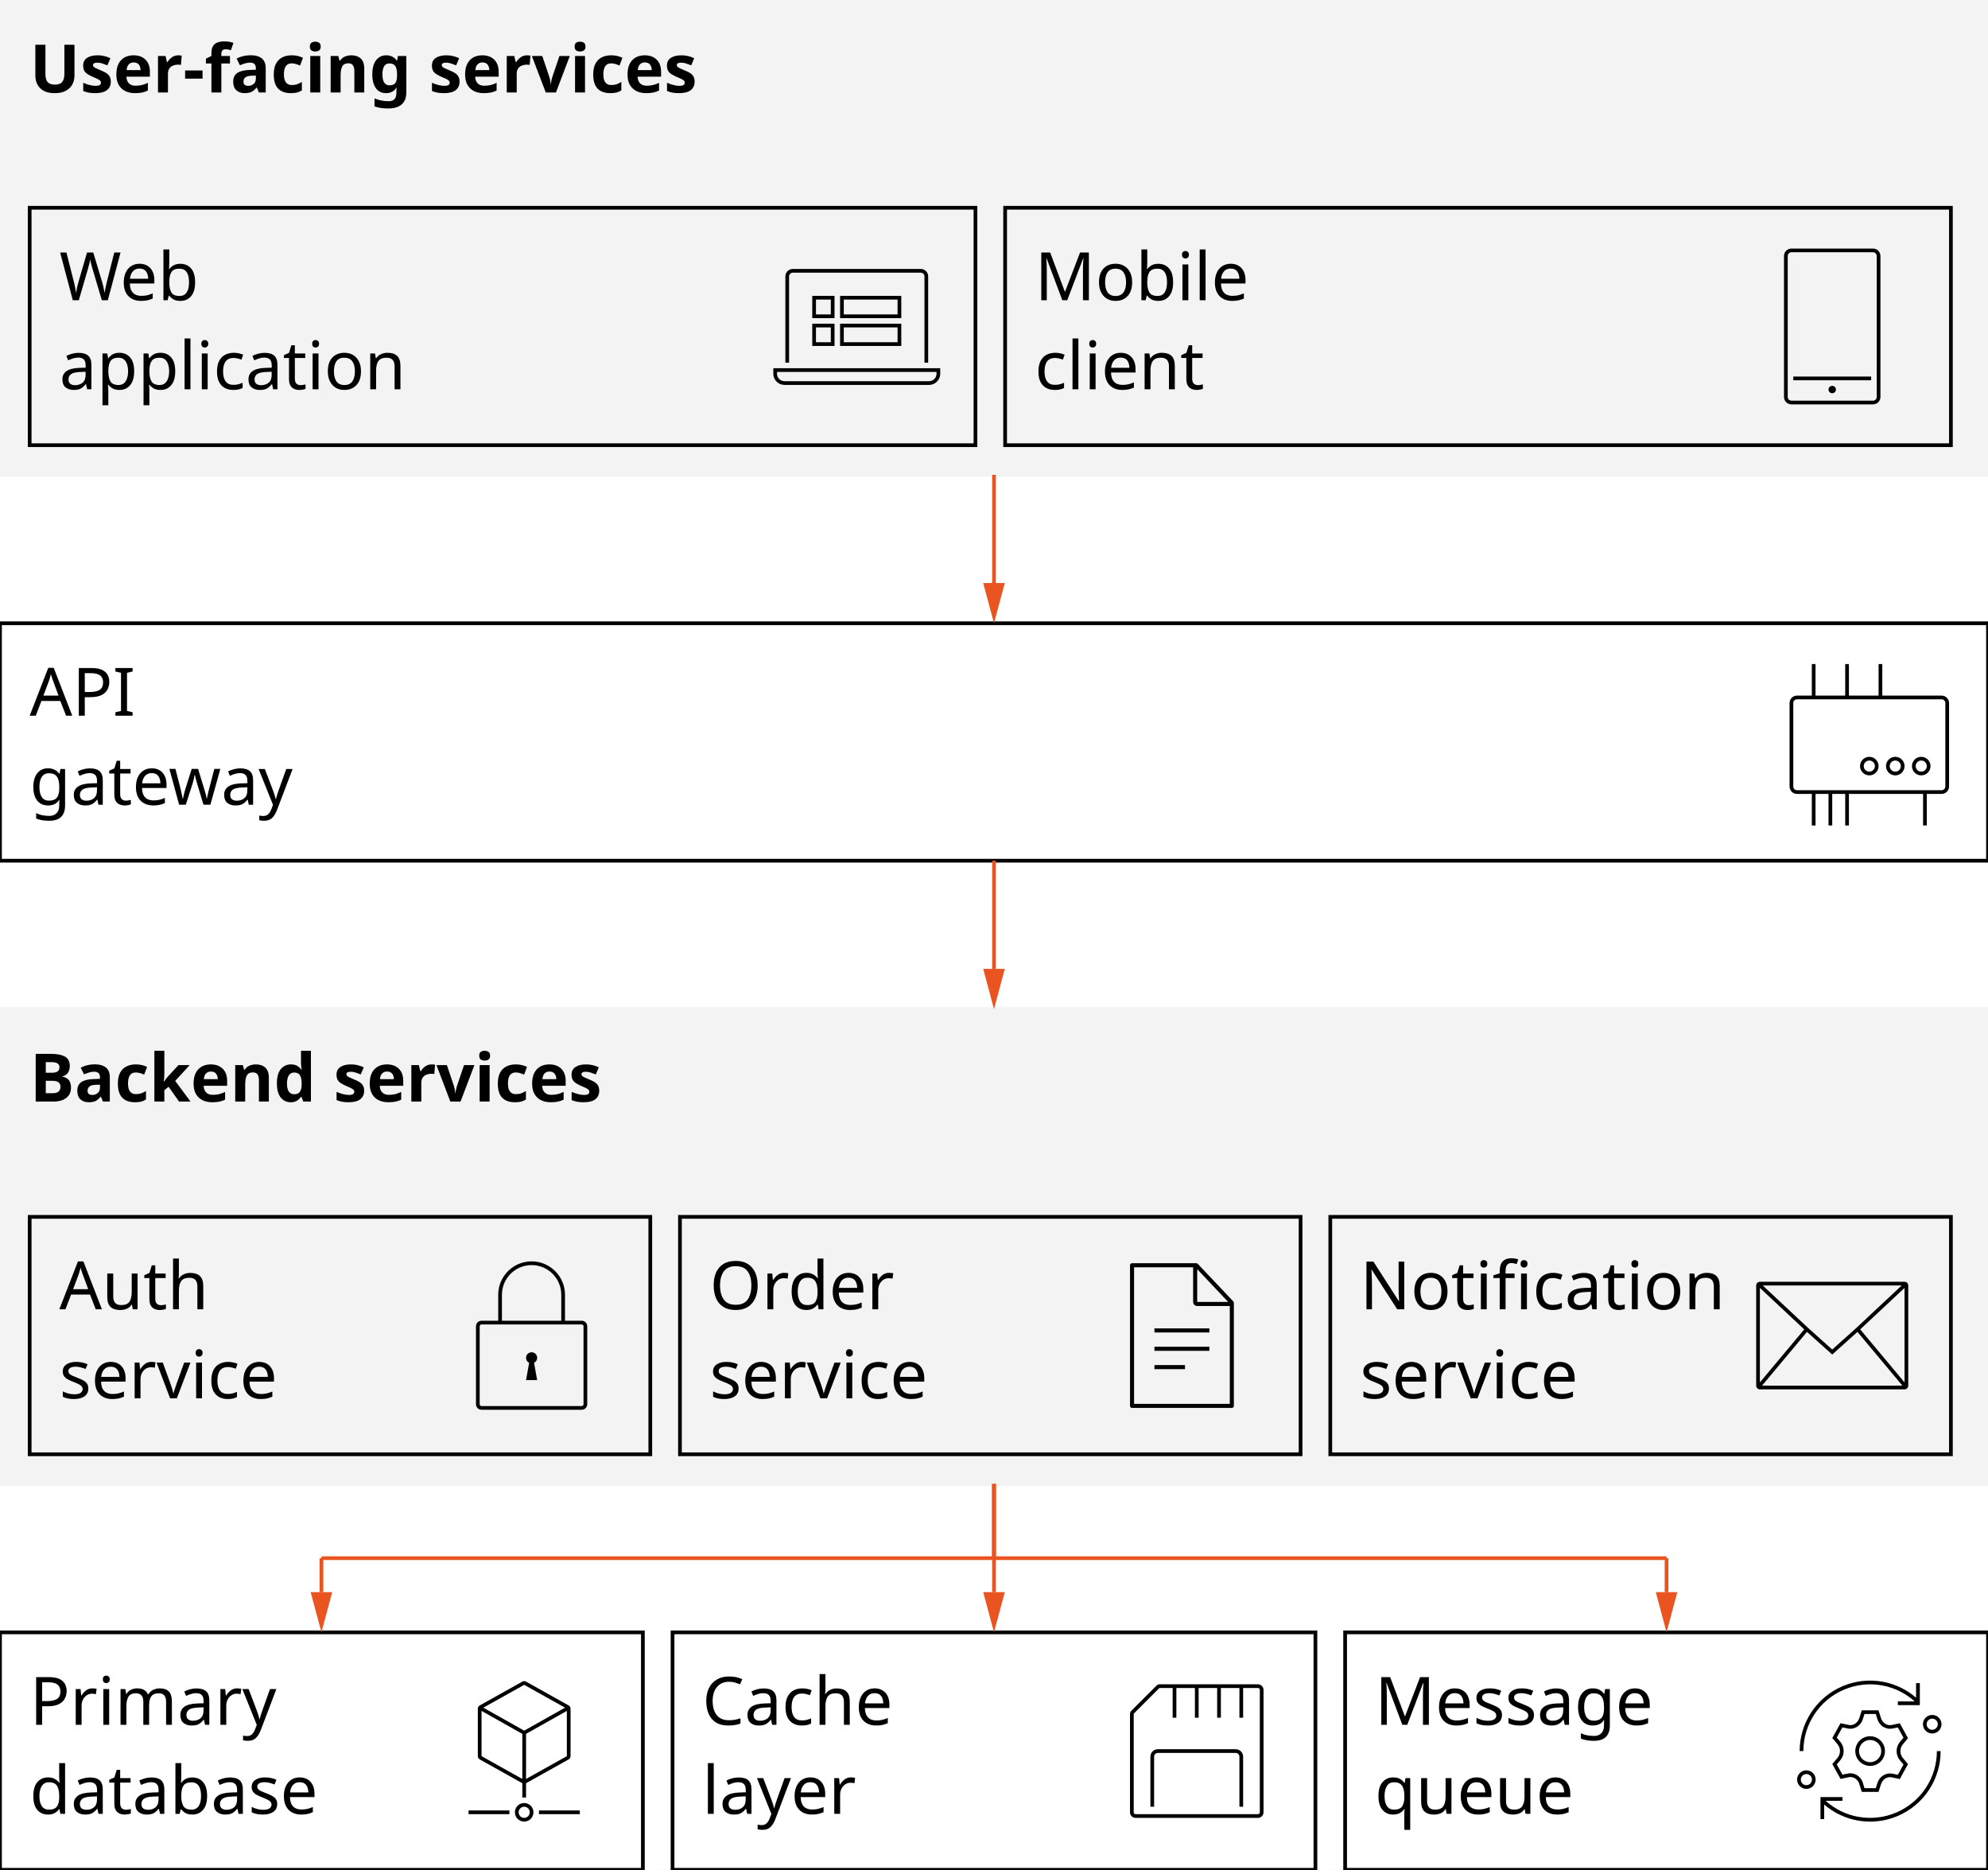
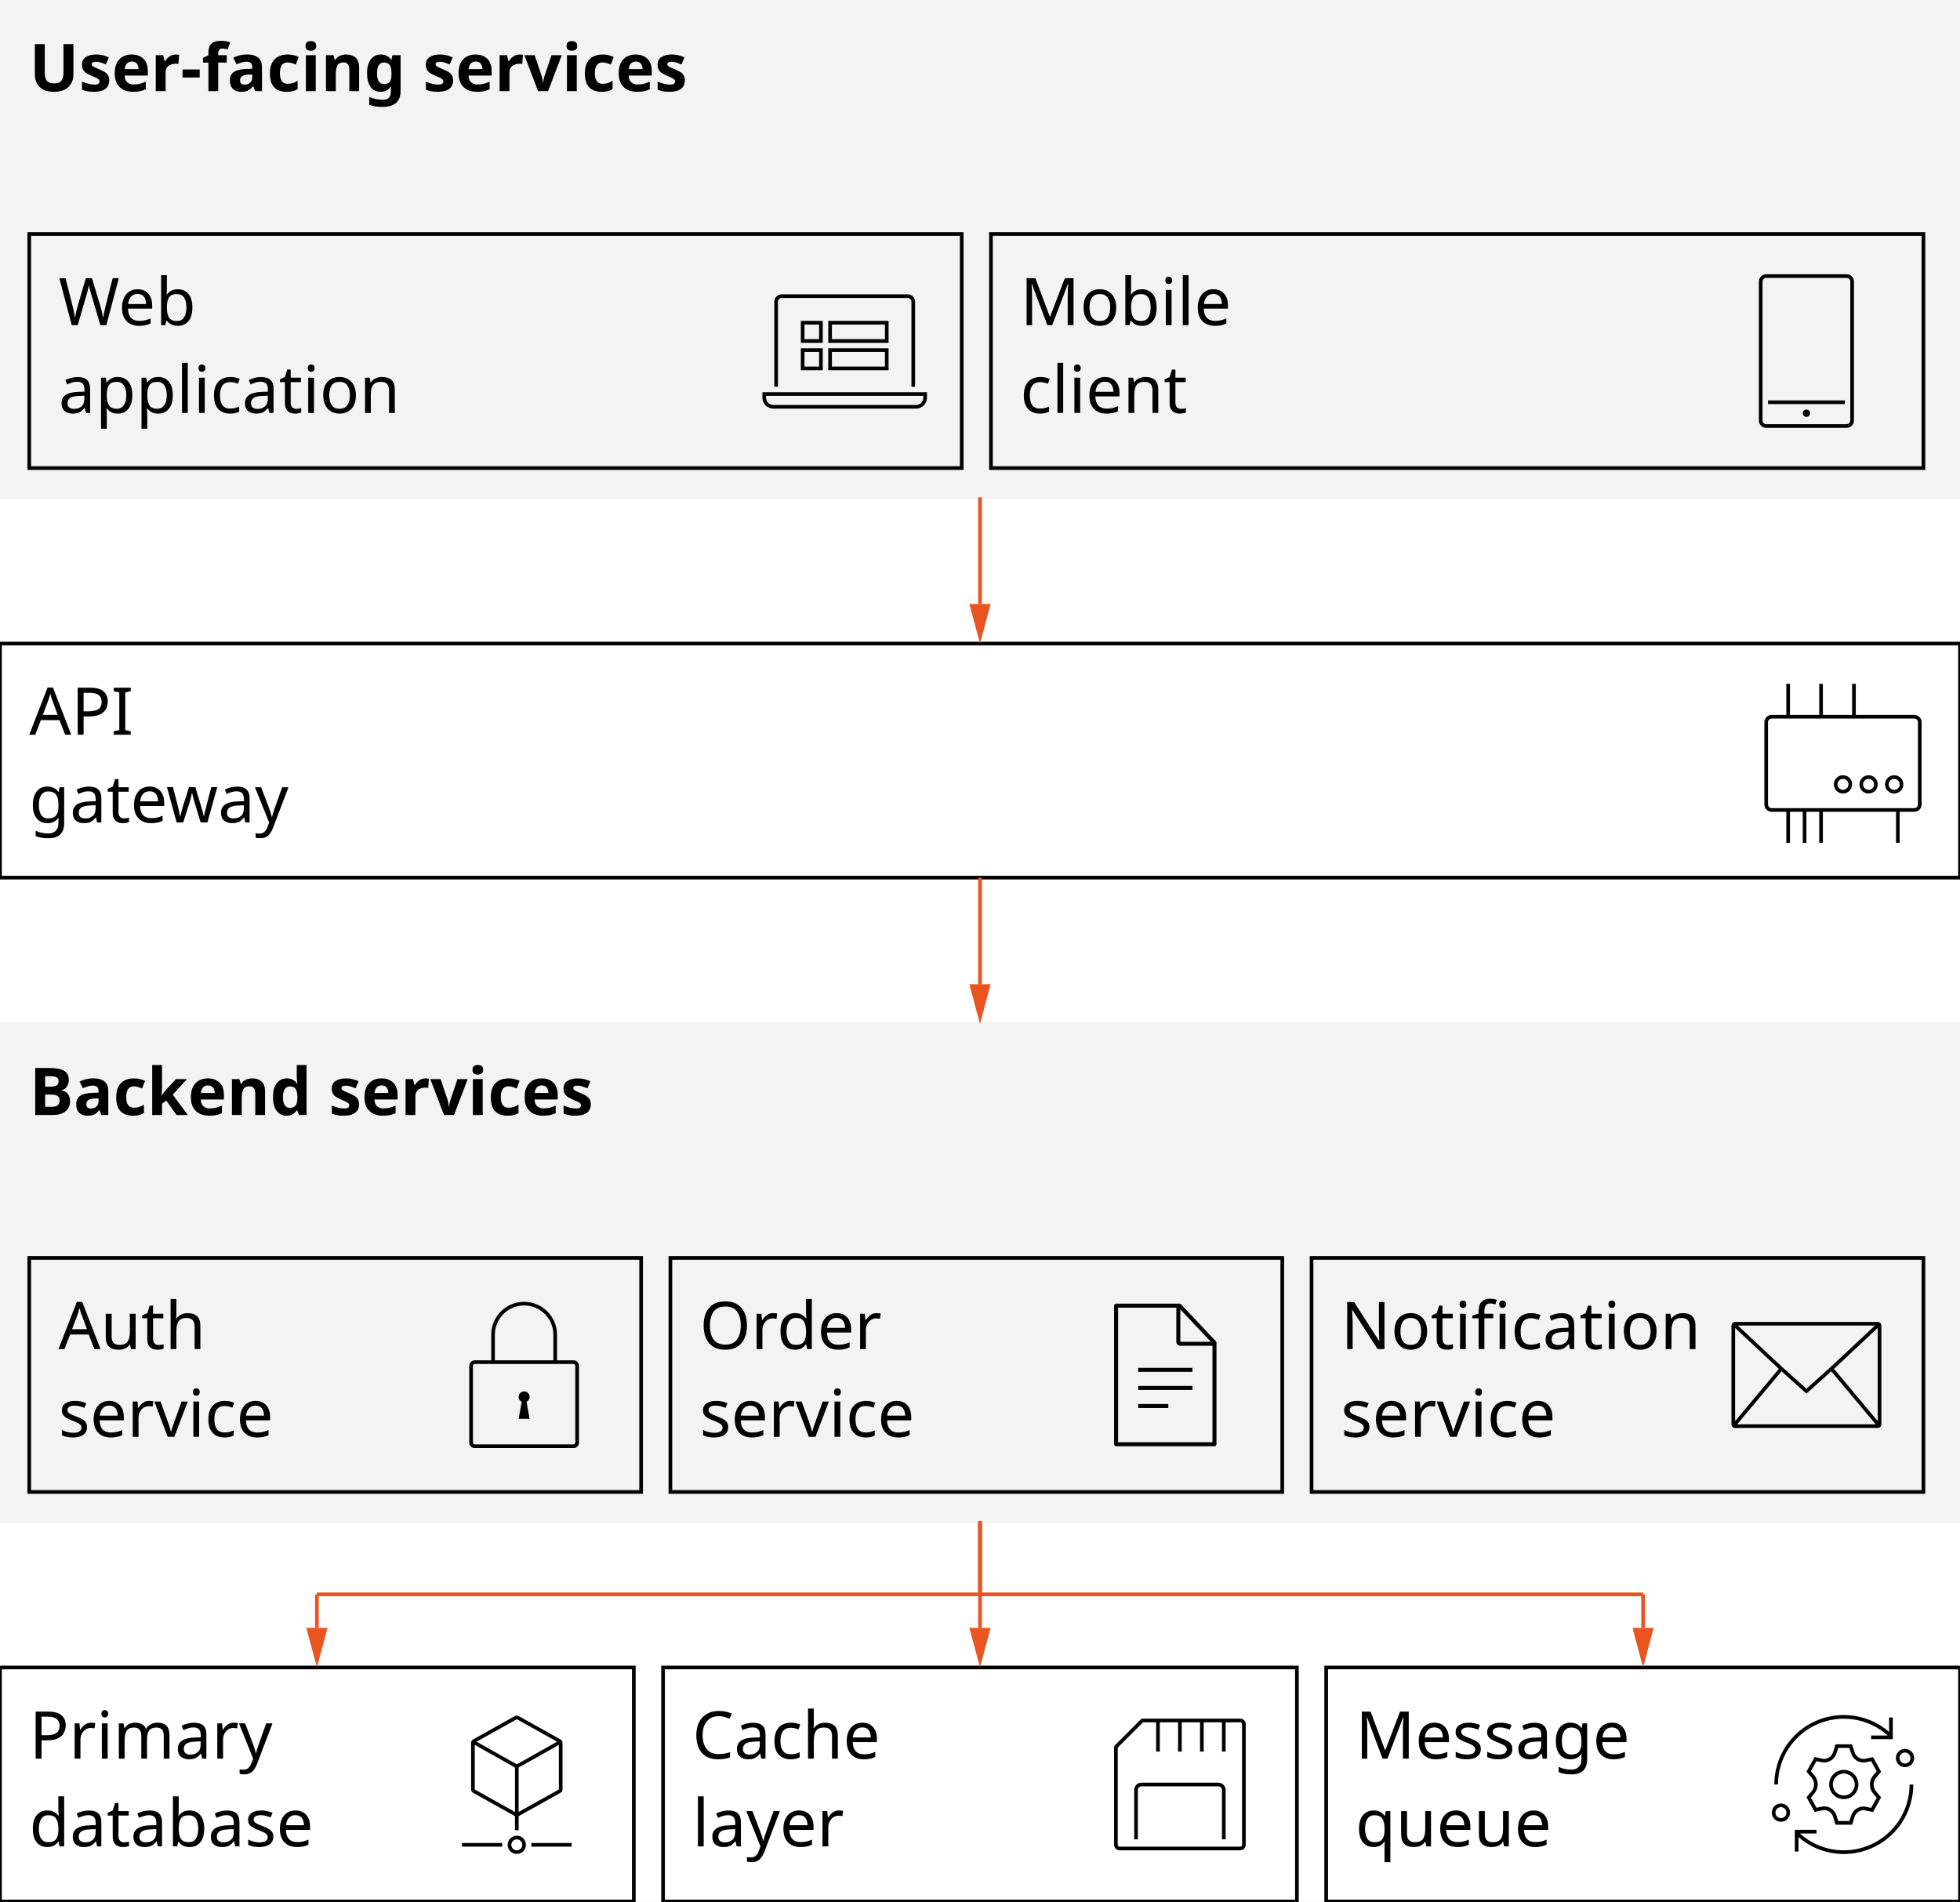
- <svg xmlns="http://www.w3.org/2000/svg" width="536" height="504" viewBox="0 0 536 504" xml:space="preserve">
-   <rect width="536" height="504" fill="#FFFFFF" />
+ <svg xmlns="http://www.w3.org/2000/svg" width="536" height="520" viewBox="0 0 536 520" xml:space="preserve">
+   <rect width="536" height="520" fill="#FFFFFF" />
  <g data-component-id="page">
-     <rect x="0" y="0" width="536" height="504" fill="transparent" stroke="none" stroke-width="0" stroke-miterlimit="10" />
+     <rect x="0" y="0" width="536" height="520" fill="transparent" stroke="none" stroke-width="0" stroke-miterlimit="10" />
    <g data-component-id="frontend">
-       <rect x="0" y="0" width="536" height="128" fill="#F3F3F3" stroke="#F3F3F3" stroke-width="1" stroke-miterlimit="10" />
+       <rect x="0" y="0" width="536" height="136" fill="#F3F3F3" stroke="#F3F3F3" stroke-width="1" stroke-miterlimit="10" />
      <g data-component-id="frontend__heading">
        <rect x="8" y="8" width="518" height="48" fill="transparent" stroke="none" stroke-width="0" stroke-miterlimit="10" />
        <text font-family="Ubuntu Sans" data-dg-text-role="heading" data-dg-text-block-index="0">
          <tspan x="8" y="24.92" font-size="18" font-weight="700" fill="#000000">User-facing services</tspan>
        </text>
      </g>
      <g data-component-id="frontend__body">
-         <rect x="8" y="56" width="518" height="64" fill="transparent" stroke="none" stroke-width="0" stroke-miterlimit="10" />
+         <rect x="8" y="64" width="518" height="64" fill="transparent" stroke="none" stroke-width="0" stroke-miterlimit="10" />
        <g data-component-id="fe_web">
-           <rect x="8" y="56" width="255" height="64" fill="transparent" stroke="#000000" stroke-width="1" stroke-miterlimit="10" />
+           <rect x="8" y="64" width="255" height="64" fill="transparent" stroke="#000000" stroke-width="1" stroke-miterlimit="10" />
          <text font-family="Ubuntu Sans" data-dg-text-role="label" data-dg-text-block-index="0">
-             <tspan x="16" y="80.92" font-size="18" font-weight="400" fill="#000000">Web</tspan>
-             <tspan x="16" y="104.92" font-size="18" font-weight="400" fill="#000000">application</tspan>
+             <tspan x="16" y="88.92" font-size="18" font-weight="400" fill="#000000">Web</tspan>
+             <tspan x="16" y="112.92" font-size="18" font-weight="400" fill="#000000">application</tspan>
          </text>
-           <g class="dg-icon" transform="translate(207 64)">
+           <g class="dg-icon" transform="translate(207 72)">
            <path fill-rule="evenodd" clip-rule="evenodd" d="M18 29.25H12V23.25H18V29.25ZM13 28.25H17V24.25H13V28.25Z" fill="#000000" />
            <path fill-rule="evenodd" clip-rule="evenodd" d="M36 21.75H19.5V15.75H36V21.75ZM20.5 20.75H35V16.75H20.5V20.75Z" fill="#000000" />
            <path fill-rule="evenodd" clip-rule="evenodd" d="M36 29.25H19.5V23.25H36V29.25ZM20.5 28.25H35V24.25H20.5V28.25Z" fill="#000000" />
            <path fill-rule="evenodd" clip-rule="evenodd" d="M18 21.75H12V15.75H18V21.75ZM13 20.75H17V16.75H13V20.75Z" fill="#000000" />
            <path fill-rule="evenodd" clip-rule="evenodd" d="M46.5 36.75C46.5 38.355 45.239 39.666 43.654 39.746L43.5 39.75H4.5L4.346 39.746C2.812 39.668 1.582 38.438 1.504 36.904L1.5 36.75V35.25H46.5V36.75ZM2.5 36.75C2.5 37.855 3.395 38.75 4.5 38.75H43.5C44.605 38.75 45.5 37.855 45.5 36.75V36.25H2.5V36.75Z" fill="#000000" />
            <path d="M41.25 8.5C42.355 8.5 43.25 9.395 43.25 10.5V33.75H42.25V10.5C42.25 9.948 41.802 9.5 41.25 9.5H6.75C6.198 9.5 5.75 9.948 5.75 10.5V33.75H4.75V10.5C4.75 9.395 5.645 8.5 6.75 8.5H41.25Z" fill="#000000" />
          </g>
        </g>
        <g data-component-id="fe_mobile">
-           <rect x="271" y="56" width="255" height="64" fill="transparent" stroke="#000000" stroke-width="1" stroke-miterlimit="10" />
+           <rect x="271" y="64" width="255" height="64" fill="transparent" stroke="#000000" stroke-width="1" stroke-miterlimit="10" />
          <text font-family="Ubuntu Sans" data-dg-text-role="label" data-dg-text-block-index="0">
-             <tspan x="279" y="80.92" font-size="18" font-weight="400" fill="#000000">Mobile</tspan>
-             <tspan x="279" y="104.92" font-size="18" font-weight="400" fill="#000000">client</tspan>
+             <tspan x="279" y="88.92" font-size="18" font-weight="400" fill="#000000">Mobile</tspan>
+             <tspan x="279" y="112.92" font-size="18" font-weight="400" fill="#000000">client</tspan>
          </text>
-           <g class="dg-icon" transform="translate(470 64)">
+           <g class="dg-icon" transform="translate(470 72)">
            <path fill-rule="evenodd" clip-rule="evenodd" d="M35 3C36.105 3 37 3.895 37 5V43C37 44.036 36.213 44.887 35.204 44.989L35 45H13L12.796 44.989C11.854 44.894 11.106 44.146 11.011 43.204L11 43V5C11 3.895 11.895 3 13 3H35ZM13 4C12.448 4 12 4.448 12 5V43C12 43.552 12.448 44 13 44H35C35.552 44 36 43.552 36 43V5C36 4.448 35.552 4 35 4H13Z" fill="#000000" />
            <path d="M24 40C24.552 40 25 40.448 25 41C25 41.552 24.552 42 24 42C23.448 42 23 41.552 23 41C23 40.448 23.448 40 24 40Z" fill="#000000" />
            <path d="M34.5 38.5H13.5V37.5H34.5V38.5Z" fill="#000000" />
          </g>
        </g>
      </g>
    </g>
    <g data-component-id="gateway">
-       <rect x="0" y="168" width="536" height="64" fill="transparent" stroke="#000000" stroke-width="1" stroke-miterlimit="10" />
+       <rect x="0" y="176" width="536" height="64" fill="transparent" stroke="#000000" stroke-width="1" stroke-miterlimit="10" />
      <text font-family="Ubuntu Sans" data-dg-text-role="label" data-dg-text-block-index="0">
-         <tspan x="8" y="192.92" font-size="18" font-weight="400" fill="#000000">API</tspan>
-         <tspan x="8" y="216.92" font-size="18" font-weight="400" fill="#000000">gateway</tspan>
+         <tspan x="8" y="200.92" font-size="18" font-weight="400" fill="#000000">API</tspan>
+         <tspan x="8" y="224.92" font-size="18" font-weight="400" fill="#000000">gateway</tspan>
      </text>
-       <g class="dg-icon" transform="translate(480 176)">
+       <g class="dg-icon" transform="translate(480 184)">
        <path fill-rule="evenodd" clip-rule="evenodd" d="M38 28C39.381 28 40.5 29.119 40.5 30.5C40.5 31.881 39.381 33 38 33C36.619 33 35.5 31.881 35.5 30.5C35.5 29.119 36.619 28 38 28ZM38 29C37.172 29 36.5 29.672 36.5 30.5C36.5 31.328 37.172 32 38 32C38.828 32 39.5 31.328 39.5 30.5C39.5 29.672 38.828 29 38 29Z" fill="#000000" />
        <path fill-rule="evenodd" clip-rule="evenodd" d="M24 28C25.381 28 26.5 29.119 26.5 30.5C26.5 31.881 25.381 33 24 33C22.619 33 21.5 31.881 21.5 30.5C21.5 29.119 22.619 28 24 28ZM24 29C23.172 29 22.5 29.672 22.5 30.5C22.5 31.328 23.172 32 24 32C24.828 32 25.5 31.328 25.5 30.5C25.5 29.672 24.828 29 24 29Z" fill="#000000" />
        <path fill-rule="evenodd" clip-rule="evenodd" d="M31 28C32.381 28 33.5 29.119 33.5 30.5C33.5 31.881 32.381 33 31 33C29.619 33 28.5 31.881 28.5 30.5C28.5 29.119 29.619 28 31 28ZM31 29C30.172 29 29.5 29.672 29.5 30.5C29.5 31.328 30.172 32 31 32C31.828 32 32.5 31.328 32.5 30.5C32.5 29.672 31.828 29 31 29Z" fill="#000000" />
        <path fill-rule="evenodd" clip-rule="evenodd" d="M9.5 11.5H17.5V3H18.5V11.5H26.5V3H27.5V11.5H43.5C44.605 11.5 45.5 12.395 45.5 13.5V36C45.5 37.105 44.605 38 43.5 38H39.5V46.5H38.5V38H18.5V46.5H17.5V38H14V46.5H13V38H9.5V46.5H8.5V38H4.5C3.395 38 2.5 37.105 2.5 36V13.5C2.5 12.395 3.395 11.5 4.5 11.5H8.5V3H9.5V11.5ZM4.5 12.5C3.948 12.5 3.5 12.948 3.5 13.5V36C3.5 36.552 3.948 37 4.5 37H43.5C44.052 37 44.5 36.552 44.5 36V13.5C44.5 12.948 44.052 12.5 43.5 12.5H4.5Z" fill="#000000" />
      </g>
    </g>
    <g data-component-id="services">
-       <rect x="0" y="272" width="536" height="128" fill="#F3F3F3" stroke="#F3F3F3" stroke-width="1" stroke-miterlimit="10" />
+       <rect x="0" y="280" width="536" height="136" fill="#F3F3F3" stroke="#F3F3F3" stroke-width="1" stroke-miterlimit="10" />
      <g data-component-id="services__heading">
-         <rect x="8" y="280" width="518" height="48" fill="transparent" stroke="none" stroke-width="0" stroke-miterlimit="10" />
+         <rect x="8" y="288" width="518" height="48" fill="transparent" stroke="none" stroke-width="0" stroke-miterlimit="10" />
        <text font-family="Ubuntu Sans" data-dg-text-role="heading" data-dg-text-block-index="0">
-           <tspan x="8" y="296.92" font-size="18" font-weight="700" fill="#000000">Backend services</tspan>
+           <tspan x="8" y="304.92" font-size="18" font-weight="700" fill="#000000">Backend services</tspan>
        </text>
      </g>
      <g data-component-id="services__body">
-         <rect x="8" y="328" width="518" height="64" fill="transparent" stroke="none" stroke-width="0" stroke-miterlimit="10" />
+         <rect x="8" y="344" width="518" height="64" fill="transparent" stroke="none" stroke-width="0" stroke-miterlimit="10" />
        <g data-component-id="svc_auth">
-           <rect x="8" y="328" width="167.33" height="64" fill="transparent" stroke="#000000" stroke-width="1" stroke-miterlimit="10" />
+           <rect x="8" y="344" width="167.33" height="64" fill="transparent" stroke="#000000" stroke-width="1" stroke-miterlimit="10" />
          <text font-family="Ubuntu Sans" data-dg-text-role="label" data-dg-text-block-index="0">
-             <tspan x="16" y="352.92" font-size="18" font-weight="400" fill="#000000">Auth</tspan>
-             <tspan x="16" y="376.92" font-size="18" font-weight="400" fill="#000000">service</tspan>
+             <tspan x="16" y="368.92" font-size="18" font-weight="400" fill="#000000">Auth</tspan>
+             <tspan x="16" y="392.92" font-size="18" font-weight="400" fill="#000000">service</tspan>
          </text>
-           <g class="dg-icon" transform="translate(119.33 336)">
+           <g class="dg-icon" transform="translate(119.33 352)">
            <path d="M24 28.5C24.828 28.5 25.5 29.172 25.5 30C25.5 30.591 25.157 31.099 24.661 31.344L25.5 36H22.5L23.338 31.344C22.842 31.099 22.5 30.59 22.5 30C22.5 29.172 23.172 28.5 24 28.5Z" fill="#000000" />
            <path fill-rule="evenodd" clip-rule="evenodd" d="M24 4C28.971 4 33 8.029 33 13V20H37.5L37.653 20.008C38.41 20.085 39 20.723 39 21.5V42.5C39 43.277 38.41 43.915 37.653 43.992L37.5 44H10.5C9.672 44 9 43.328 9 42.5V21.5C9 20.672 9.672 20 10.5 20H15V13L15.012 12.537C15.253 7.782 19.185 4 24 4ZM10.5 21C10.224 21 10 21.224 10 21.5V42.5C10 42.776 10.224 43 10.5 43H37.5C37.776 43 38 42.776 38 42.5V21.5C38 21.224 37.776 21 37.5 21H10.5ZM24 5C19.582 5 16 8.582 16 13V20H32V13C32 8.582 28.418 5 24 5Z" fill="#000000" />
          </g>
        </g>
        <g data-component-id="svc_order">
-           <rect x="183.33" y="328" width="167.33" height="64" fill="transparent" stroke="#000000" stroke-width="1" stroke-miterlimit="10" />
+           <rect x="183.33" y="344" width="167.33" height="64" fill="transparent" stroke="#000000" stroke-width="1" stroke-miterlimit="10" />
          <text font-family="Ubuntu Sans" data-dg-text-role="label" data-dg-text-block-index="0">
-             <tspan x="191.33" y="352.92" font-size="18" font-weight="400" fill="#000000">Order</tspan>
-             <tspan x="191.33" y="376.92" font-size="18" font-weight="400" fill="#000000">service</tspan>
+             <tspan x="191.33" y="368.92" font-size="18" font-weight="400" fill="#000000">Order</tspan>
+             <tspan x="191.33" y="392.92" font-size="18" font-weight="400" fill="#000000">service</tspan>
          </text>
-           <g class="dg-icon" transform="translate(294.67 336)">
+           <g class="dg-icon" transform="translate(294.67 352)">
            <path d="M24.823 33.049H16.588V31.951H24.823V33.049Z" fill="#000000" />
            <path d="M31.411 28.107H16.588V27.01H31.411V28.107Z" fill="#000000" />
            <path d="M31.411 23.166H16.588V22.068H31.411V23.166Z" fill="#000000" />
            <path fill-rule="evenodd" clip-rule="evenodd" d="M27.881 4.5C28.032 4.5 28.177 4.562 28.28 4.672L37.85 14.795C37.946 14.897 38 15.032 38 15.172V42.951L37.989 43.062C37.945 43.276 37.776 43.445 37.562 43.489L37.451 43.5H10.549C10.284 43.5 10.062 43.312 10.011 43.062L10 42.951V5.049C10 4.746 10.246 4.5 10.549 4.5H27.881ZM11.098 42.402H36.902V16.029H28.117C27.511 16.029 27.02 15.537 27.02 14.931V5.598H11.098V42.402ZM28.117 14.931H36.467L28.117 6.098V14.931Z" fill="#000000" />
          </g>
        </g>
        <g data-component-id="svc_notify">
-           <rect x="358.67" y="328" width="167.33" height="64" fill="transparent" stroke="#000000" stroke-width="1" stroke-miterlimit="10" />
+           <rect x="358.67" y="344" width="167.33" height="64" fill="transparent" stroke="#000000" stroke-width="1" stroke-miterlimit="10" />
          <text font-family="Ubuntu Sans" data-dg-text-role="label" data-dg-text-block-index="0">
-             <tspan x="366.67" y="352.92" font-size="18" font-weight="400" fill="#000000">Notification</tspan>
-             <tspan x="366.67" y="376.92" font-size="18" font-weight="400" fill="#000000">service</tspan>
+             <tspan x="366.67" y="368.92" font-size="18" font-weight="400" fill="#000000">Notification</tspan>
+             <tspan x="366.67" y="392.92" font-size="18" font-weight="400" fill="#000000">service</tspan>
          </text>
-           <g class="dg-icon" transform="translate(470 336)">
+           <g class="dg-icon" transform="translate(470 352)">
            <path fill-rule="evenodd" clip-rule="evenodd" d="M44.5 37.5C44.5 38.052 44.052 38.5 43.5 38.5H4.5C3.948 38.5 3.5 38.052 3.5 37.5V10.5C3.5 9.948 3.948 9.5 4.5 9.5H43.5C44.052 9.5 44.5 9.948 44.5 10.5V37.5ZM24.334 28.811L24 29.11L17.194 23.01L5.071 37.5H42.929L30.805 23.01L24.334 28.811ZM4.5 36.622L16.455 22.334L4.5 11.152V36.622ZM31.544 22.334L43.5 36.622V11.152L31.544 22.334ZM17.476 21.92L24 27.767L30.523 21.92L42.733 10.5H5.267L17.476 21.92Z" fill="#000000" />
          </g>
        </g>
      </g>
    </g>
    <g data-component-id="row3">
-       <rect x="0" y="440" width="536" height="64" fill="transparent" stroke="none" stroke-width="0" stroke-miterlimit="10" />
+       <rect x="0" y="456" width="536" height="64" fill="transparent" stroke="none" stroke-width="0" stroke-miterlimit="10" />
      <g data-component-id="database">
-         <rect x="0" y="440" width="173.33" height="64" fill="transparent" stroke="#000000" stroke-width="1" stroke-miterlimit="10" />
+         <rect x="0" y="456" width="173.33" height="64" fill="transparent" stroke="#000000" stroke-width="1" stroke-miterlimit="10" />
        <text font-family="Ubuntu Sans" data-dg-text-role="label" data-dg-text-block-index="0">
-           <tspan x="8" y="464.92" font-size="18" font-weight="400" fill="#000000">Primary</tspan>
-           <tspan x="8" y="488.92" font-size="18" font-weight="400" fill="#000000">database</tspan>
+           <tspan x="8" y="480.92" font-size="18" font-weight="400" fill="#000000">Primary</tspan>
+           <tspan x="8" y="504.92" font-size="18" font-weight="400" fill="#000000">database</tspan>
        </text>
-         <g class="dg-icon" transform="translate(117.33 448)">
+         <g class="dg-icon" transform="translate(117.33 464)">
          <path fill-rule="evenodd" clip-rule="evenodd" d="M35.988 11.699C36.304 11.876 36.5 12.21 36.5 12.572V25.369C36.5 25.732 36.304 26.066 35.988 26.242L24 32.941L12.012 26.242C11.696 26.066 11.5 25.732 11.5 25.369V12.572C11.5 12.21 11.696 11.876 12.012 11.699L23.512 5.273C23.815 5.103 24.185 5.103 24.488 5.273L35.988 11.699ZM12.5 25.368L23.5 31.515V19.361L12.5 13.166V25.368ZM24.5 19.361V31.515L35.5 25.368V13.167L24.5 19.361ZM12.992 12.297L24 18.494L35.007 12.297L24 6.146L12.992 12.297Z" fill="#000000" />
          <path d="M20.032 40C20.012 40.164 20 40.331 20 40.5C20 40.669 20.012 40.836 20.032 41H9V40H20.032Z" fill="#000000" />
          <path d="M39 40V41H27.968C27.988 40.836 28 40.669 28 40.5C28 40.331 27.988 40.164 27.968 40H39Z" fill="#000000" />
          <path d="M24.5 36.531C24.336 36.511 24.169 36.5 24 36.5C23.831 36.5 23.664 36.511 23.5 36.531V32H24.5V36.531Z" fill="#000000" />
          <path fill-rule="evenodd" clip-rule="evenodd" d="M24 38C25.381 38 26.5 39.119 26.5 40.5C26.5 41.881 25.381 43 24 43C22.619 43 21.5 41.881 21.5 40.5C21.5 39.119 22.619 38 24 38ZM24 39C23.172 39 22.5 39.672 22.5 40.5C22.5 41.328 23.172 42 24 42C24.828 42 25.5 41.328 25.5 40.5C25.5 39.672 24.828 39 24 39Z" fill="#000000" />
        </g>
      </g>
      <g data-component-id="cache">
-         <rect x="181.33" y="440" width="173.33" height="64" fill="transparent" stroke="#000000" stroke-width="1" stroke-miterlimit="10" />
+         <rect x="181.33" y="456" width="173.33" height="64" fill="transparent" stroke="#000000" stroke-width="1" stroke-miterlimit="10" />
        <text font-family="Ubuntu Sans" data-dg-text-role="label" data-dg-text-block-index="0">
-           <tspan x="189.33" y="464.92" font-size="18" font-weight="400" fill="#000000">Cache</tspan>
-           <tspan x="189.33" y="488.92" font-size="18" font-weight="400" fill="#000000">layer</tspan>
+           <tspan x="189.33" y="480.92" font-size="18" font-weight="400" fill="#000000">Cache</tspan>
+           <tspan x="189.33" y="504.92" font-size="18" font-weight="400" fill="#000000">layer</tspan>
        </text>
-         <g class="dg-icon" transform="translate(298.67 448)">
+         <g class="dg-icon" transform="translate(298.67 464)">
          <path d="M34.5 23.5C35.605 23.5 36.5 24.395 36.5 25.5V39H35.5V25.5C35.5 24.948 35.052 24.5 34.5 24.5H13.5C12.948 24.5 12.5 24.948 12.5 25.5V39H11.5V25.5C11.5 24.395 12.395 23.5 13.5 23.5H34.5Z" fill="#000000" />
          <path fill-rule="evenodd" clip-rule="evenodd" d="M40.5 6C41.328 6 42 6.672 42 7.5V40.5C42 41.328 41.328 42 40.5 42H7.5C6.672 42 6 41.328 6 40.5V13.914C6 13.682 6.081 13.458 6.227 13.28L6.293 13.207L13.207 6.293C13.395 6.105 13.649 6 13.914 6H40.5ZM7 13.914V40.5C7 40.776 7.224 41 7.5 41H40.5C40.776 41 41 40.776 41 40.5V7.5C41 7.224 40.776 7 40.5 7H36.5V15H35.5V7H30.5V15H29.5V7H24.5V15H23.5V7H18.5V15H17.5V7H13.914L7 13.914Z" fill="#000000" />
        </g>
      </g>
      <g data-component-id="queue">
-         <rect x="362.67" y="440" width="173.33" height="64" fill="transparent" stroke="#000000" stroke-width="1" stroke-miterlimit="10" />
+         <rect x="362.67" y="456" width="173.33" height="64" fill="transparent" stroke="#000000" stroke-width="1" stroke-miterlimit="10" />
        <text font-family="Ubuntu Sans" data-dg-text-role="label" data-dg-text-block-index="0">
-           <tspan x="370.67" y="464.92" font-size="18" font-weight="400" fill="#000000">Message</tspan>
-           <tspan x="370.67" y="488.92" font-size="18" font-weight="400" fill="#000000">queue</tspan>
+           <tspan x="370.67" y="480.92" font-size="18" font-weight="400" fill="#000000">Message</tspan>
+           <tspan x="370.67" y="504.92" font-size="18" font-weight="400" fill="#000000">queue</tspan>
        </text>
-         <g class="dg-icon" transform="translate(480 448)">
+         <g class="dg-icon" transform="translate(480 464)">
          <path d="M42.22 24C42.22 27.54 41.19 30.96 39.25 33.91C37.3 36.86 34.56 39.15 31.31 40.55C28.06 41.94 24.51 42.34 21.03 41.72C17.73 41.13 14.7 39.63 12.22 37.4H16.76V36.4H10.83V42.33H11.83V38.4C14.4 40.62 17.49 42.11 20.85 42.71C21.97 42.91 23.11 43.01 24.24 43.01C26.79 43.01 29.33 42.49 31.71 41.47C35.14 40 38.04 37.58 40.09 34.47C42.14 31.36 43.23 27.74 43.23 24.01H42.23L42.22 24Z" fill="#000000" />
          <path d="M36.61 5.68V9.61C34.05 7.41 30.97 5.92 27.64 5.31C23.97 4.64 20.21 5.06 16.77 6.52C13.33 7.99 10.43 10.41 8.37 13.52C6.31 16.64 5.22 20.27 5.22 24H6.22C6.22 20.46 7.25 17.03 9.2 14.08C11.15 11.13 13.9 8.83 17.16 7.45C20.42 6.07 23.98 5.66 27.46 6.3C30.74 6.9 33.76 8.39 36.23 10.61H31.69V11.61H37.62V5.68H36.62H36.61Z" fill="#000000" />
          <path d="M40.96 19.26C39.58 19.26 38.46 18.14 38.46 16.76C38.46 15.38 39.58 14.26 40.96 14.26C42.34 14.26 43.46 15.38 43.46 16.76C43.46 18.14 42.34 19.26 40.96 19.26ZM40.96 15.26C40.13 15.26 39.46 15.93 39.46 16.76C39.46 17.59 40.13 18.26 40.96 18.26C41.79 18.26 42.46 17.59 42.46 16.76C42.46 15.93 41.79 15.26 40.96 15.26Z" fill="#000000" />
          <path d="M7.03 34.19C5.65 34.19 4.53 33.07 4.53 31.69C4.53 30.31 5.65 29.19 7.03 29.19C8.41 29.19 9.53 30.31 9.53 31.69C9.53 33.07 8.41 34.19 7.03 34.19ZM7.03 30.19C6.2 30.19 5.53 30.86 5.53 31.69C5.53 32.52 6.2 33.19 7.03 33.19C7.86 33.19 8.53 32.52 8.53 31.69C8.53 30.86 7.86 30.19 7.03 30.19Z" fill="#000000" />
          <path d="M26.47 35H21.96L21.23 32.62C21.02 32.11 20.63 31.65 20.16 31.36C19.62 31.03 18.99 30.92 18.39 31.05L16.26 31.51L14.02 27.5L15.42 25.84C15.85 25.33 16.09 24.67 16.09 23.99C16.09 23.31 15.85 22.65 15.42 22.14L14.02 20.49L16.23 16.49L18.61 16.99C19.13 17.05 19.66 16.93 20.13 16.64C20.66 16.31 21.07 15.8 21.28 15.18L21.97 13.01H26.48L27.15 15.13C27.35 15.77 27.77 16.31 28.32 16.65C28.86 16.98 29.49 17.09 30.09 16.96L32.22 16.5L34.43 20.53L33.04 22.18C32.61 22.69 32.38 23.34 32.38 24.02C32.38 24.7 32.62 25.36 33.04 25.86L34.43 27.51L32.22 31.54L30.09 31.08C29.48 30.95 28.85 31.06 28.32 31.39C27.77 31.73 27.36 32.26 27.16 32.91L26.48 35.01L26.47 35ZM22.7 34H25.74L26.19 32.6C26.46 31.73 27.03 30.99 27.79 30.53C28.55 30.07 29.44 29.92 30.29 30.1L31.69 30.4L33.21 27.62L32.26 26.5C31.68 25.81 31.36 24.93 31.36 24.01C31.36 23.09 31.68 22.21 32.26 21.52L33.21 20.39L31.69 17.62L30.29 17.92C29.43 18.1 28.54 17.95 27.79 17.49C27.03 17.03 26.46 16.29 26.19 15.42L25.74 14H22.7L22.25 15.41C21.98 16.28 21.41 17.02 20.65 17.48C19.99 17.88 19.22 18.05 18.47 17.96L18.17 17.91L16.74 17.61L15.22 20.36L16.17 21.48C16.75 22.17 17.08 23.06 17.08 23.98C17.08 24.9 16.77 25.75 16.21 26.43L16.17 26.48L15.22 27.6L16.77 30.36L18.17 30.06C19.02 29.88 19.92 30.03 20.67 30.49C21.32 30.89 21.85 31.51 22.15 32.24L22.26 32.54L22.69 33.99L22.7 34Z" fill="#000000" />
          <path d="M24.22 28C22.01 28 20.22 26.21 20.22 24C20.22 21.79 22.01 20 24.22 20C26.43 20 28.22 21.79 28.22 24C28.22 26.21 26.43 28 24.22 28ZM24.22 21C22.57 21 21.22 22.35 21.22 24C21.22 25.65 22.57 27 24.22 27C25.87 27 27.22 25.65 27.22 24C27.22 22.35 25.87 21 24.22 21Z" fill="#000000" />
        </g>
      </g>
    </g>
  </g>
  <g data-dg-arrow="true" data-component-id="frontend-&gt;gateway">
-     <line x1="268" y1="128" x2="268" y2="157.16" fill="none" stroke="#E95420" stroke-width="1" stroke-miterlimit="10" />
-     <polygon points="265.09,157.16 268,168 270.91,157.16" fill="#E95420" />
+     <line x1="268" y1="136" x2="268" y2="165.16" fill="none" stroke="#E95420" stroke-width="1" stroke-miterlimit="10" />
+     <polygon points="265.09,165.16 268,176 270.91,165.16" fill="#E95420" />
  </g>
  <g data-dg-arrow="true" data-component-id="gateway-&gt;services">
-     <line x1="268" y1="232" x2="268" y2="261.16" fill="none" stroke="#E95420" stroke-width="1" stroke-miterlimit="10" />
-     <polygon points="265.09,261.16 268,272 270.91,261.16" fill="#E95420" />
+     <line x1="268" y1="240" x2="268" y2="269.16" fill="none" stroke="#E95420" stroke-width="1" stroke-miterlimit="10" />
+     <polygon points="265.09,269.16 268,280 270.91,269.16" fill="#E95420" />
  </g>
  <g data-dg-arrow="true" data-component-id="services-&gt;database">
-     <line x1="268" y1="400" x2="268" y2="420" fill="none" stroke="#E95420" stroke-width="1" stroke-miterlimit="10" />
-     <line x1="268" y1="420" x2="86.67" y2="420" fill="none" stroke="#E95420" stroke-width="1" stroke-miterlimit="10" />
-     <line x1="86.67" y1="420" x2="86.67" y2="429.16" fill="none" stroke="#E95420" stroke-width="1" stroke-miterlimit="10" />
-     <polygon points="83.76,429.16 86.67,440 89.57,429.16" fill="#E95420" />
+     <line x1="268" y1="416" x2="268" y2="436" fill="none" stroke="#E95420" stroke-width="1" stroke-miterlimit="10" />
+     <line x1="268" y1="436" x2="86.67" y2="436" fill="none" stroke="#E95420" stroke-width="1" stroke-miterlimit="10" />
+     <line x1="86.67" y1="436" x2="86.67" y2="445.16" fill="none" stroke="#E95420" stroke-width="1" stroke-miterlimit="10" />
+     <polygon points="83.76,445.16 86.67,456 89.57,445.16" fill="#E95420" />
  </g>
  <g data-dg-arrow="true" data-component-id="services-&gt;cache">
-     <line x1="268" y1="400" x2="268" y2="429.16" fill="none" stroke="#E95420" stroke-width="1" stroke-miterlimit="10" />
-     <polygon points="265.09,429.16 268,440 270.91,429.16" fill="#E95420" />
+     <line x1="268" y1="416" x2="268" y2="445.16" fill="none" stroke="#E95420" stroke-width="1" stroke-miterlimit="10" />
+     <polygon points="265.09,445.16 268,456 270.91,445.16" fill="#E95420" />
  </g>
  <g data-dg-arrow="true" data-component-id="services-&gt;queue">
-     <line x1="268" y1="400" x2="268" y2="420" fill="none" stroke="#E95420" stroke-width="1" stroke-miterlimit="10" />
-     <line x1="268" y1="420" x2="449.33" y2="420" fill="none" stroke="#E95420" stroke-width="1" stroke-miterlimit="10" />
-     <line x1="449.33" y1="420" x2="449.33" y2="429.16" fill="none" stroke="#E95420" stroke-width="1" stroke-miterlimit="10" />
-     <polygon points="446.43,429.16 449.33,440 452.24,429.16" fill="#E95420" />
+     <line x1="268" y1="416" x2="268" y2="436" fill="none" stroke="#E95420" stroke-width="1" stroke-miterlimit="10" />
+     <line x1="268" y1="436" x2="449.33" y2="436" fill="none" stroke="#E95420" stroke-width="1" stroke-miterlimit="10" />
+     <line x1="449.33" y1="436" x2="449.33" y2="445.16" fill="none" stroke="#E95420" stroke-width="1" stroke-miterlimit="10" />
+     <polygon points="446.43,445.16 449.33,456 452.24,445.16" fill="#E95420" />
  </g>
</svg>
